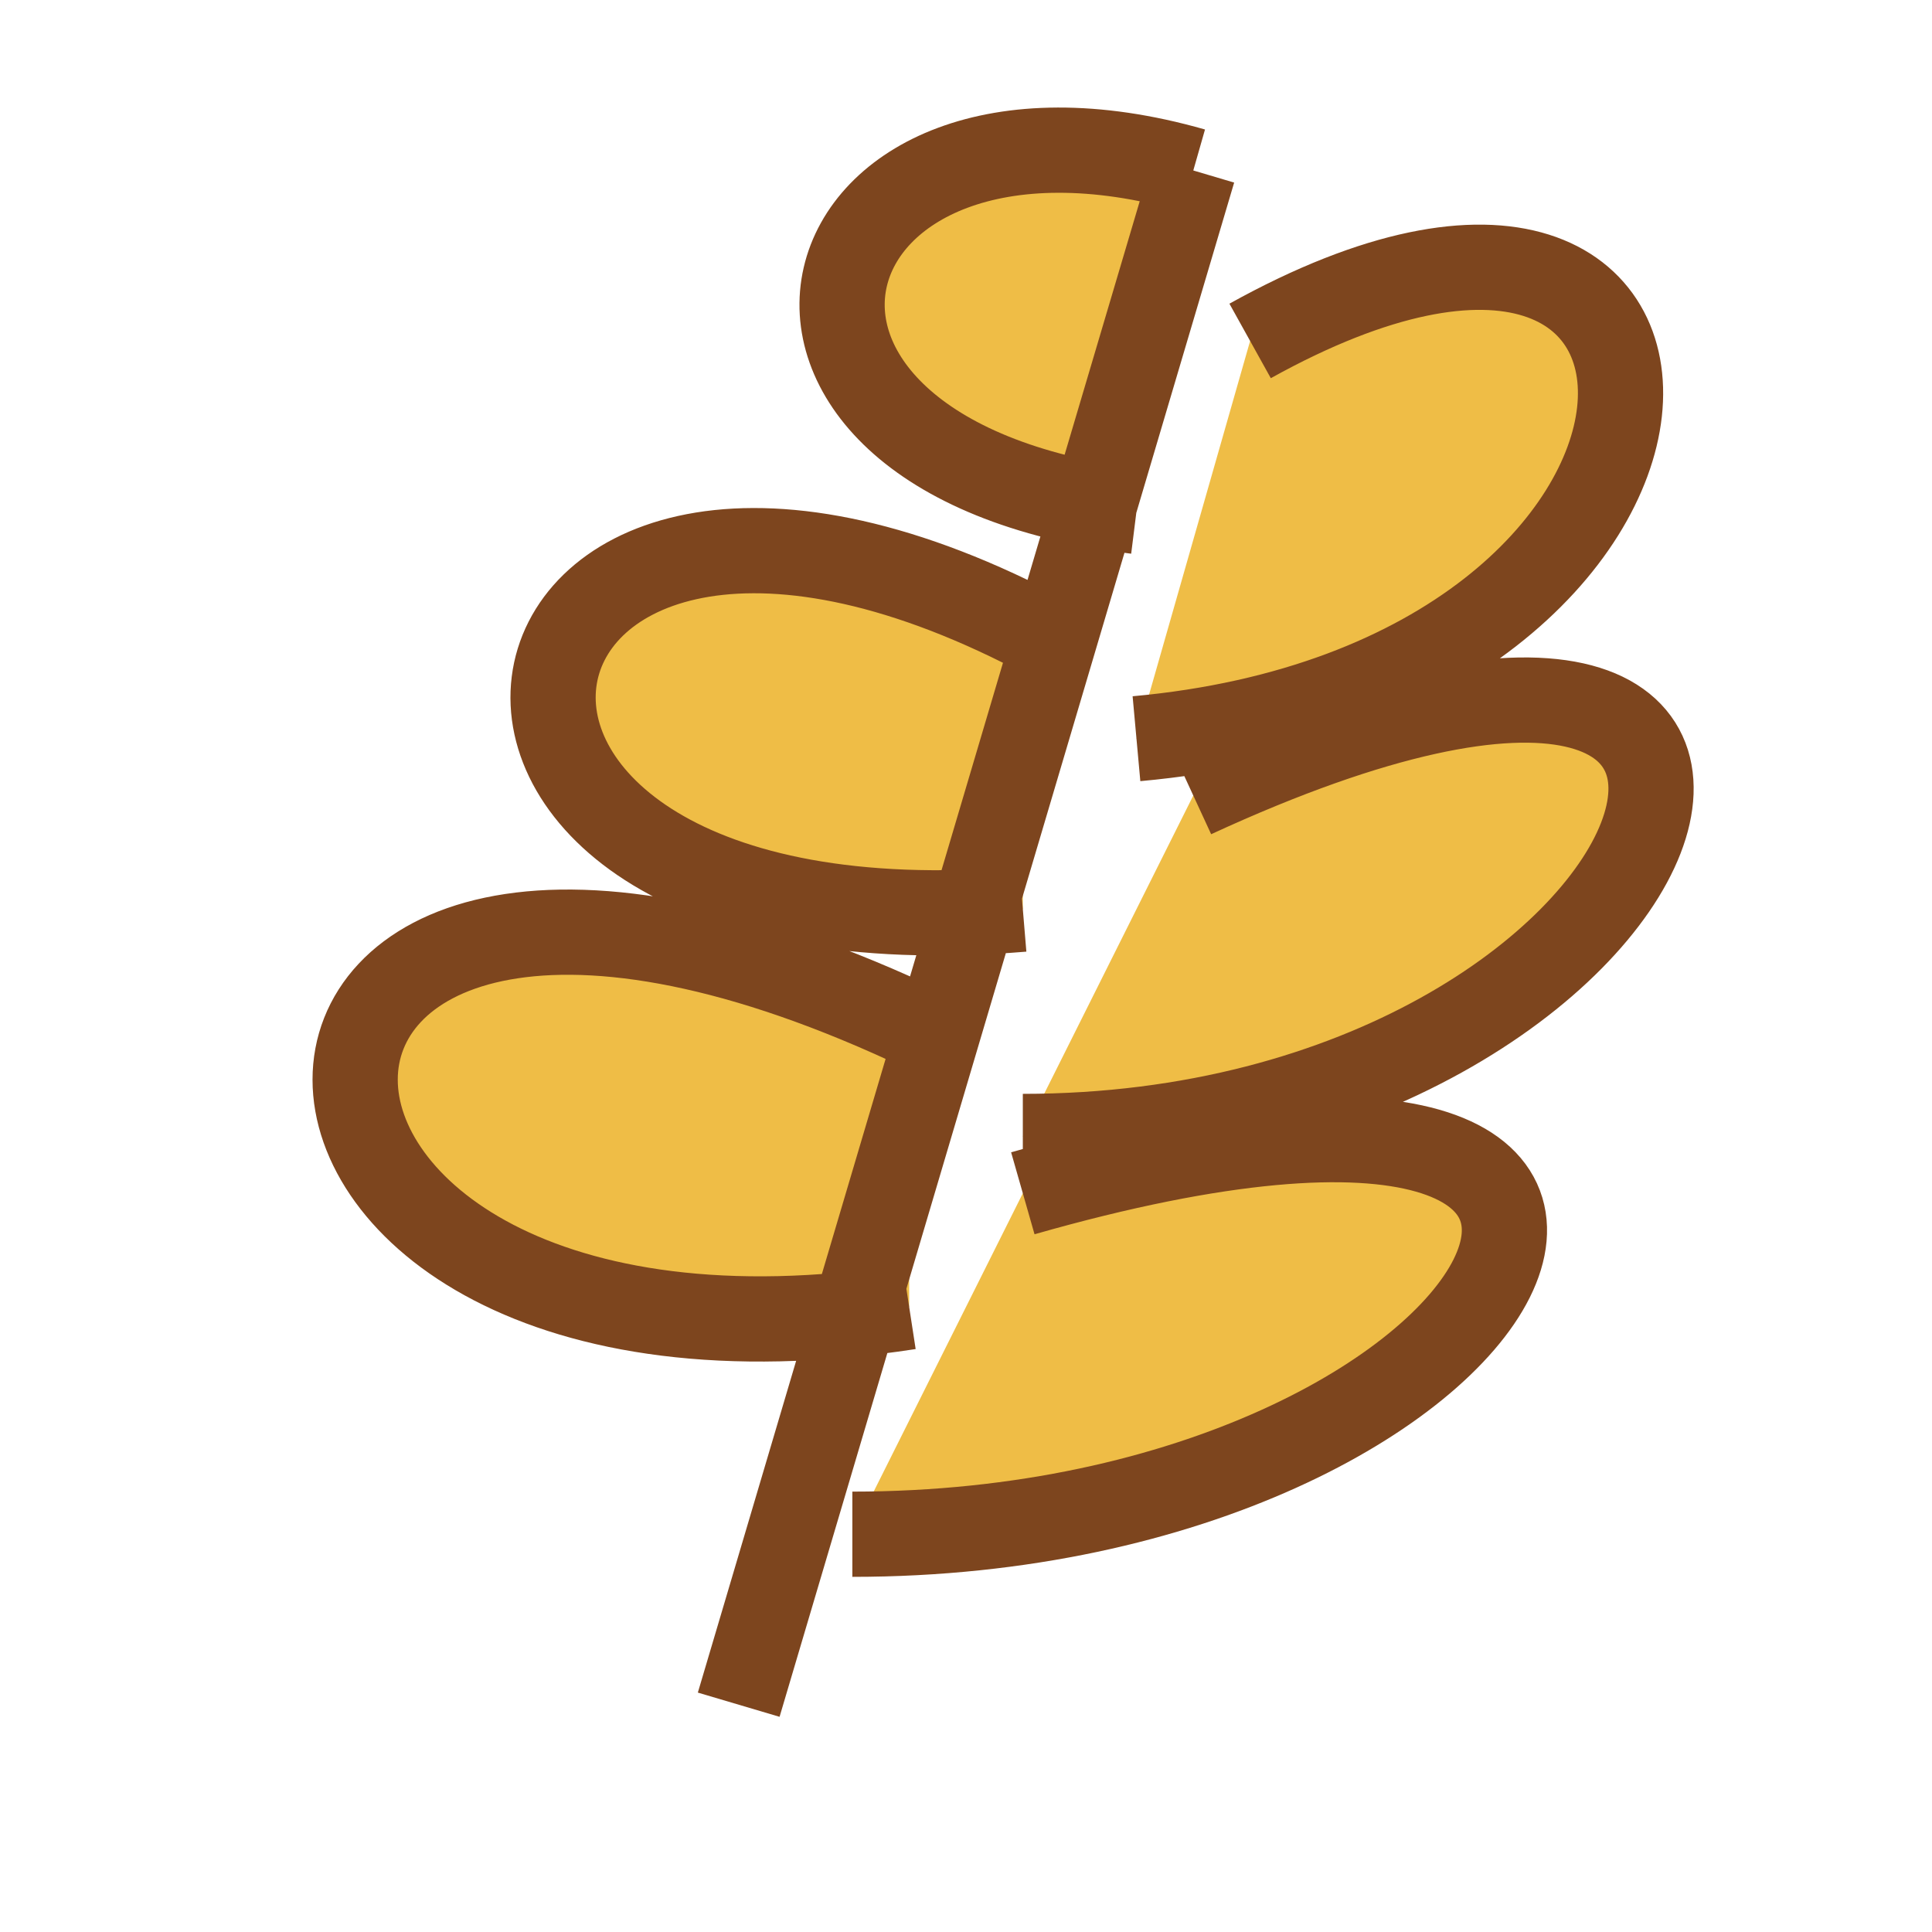
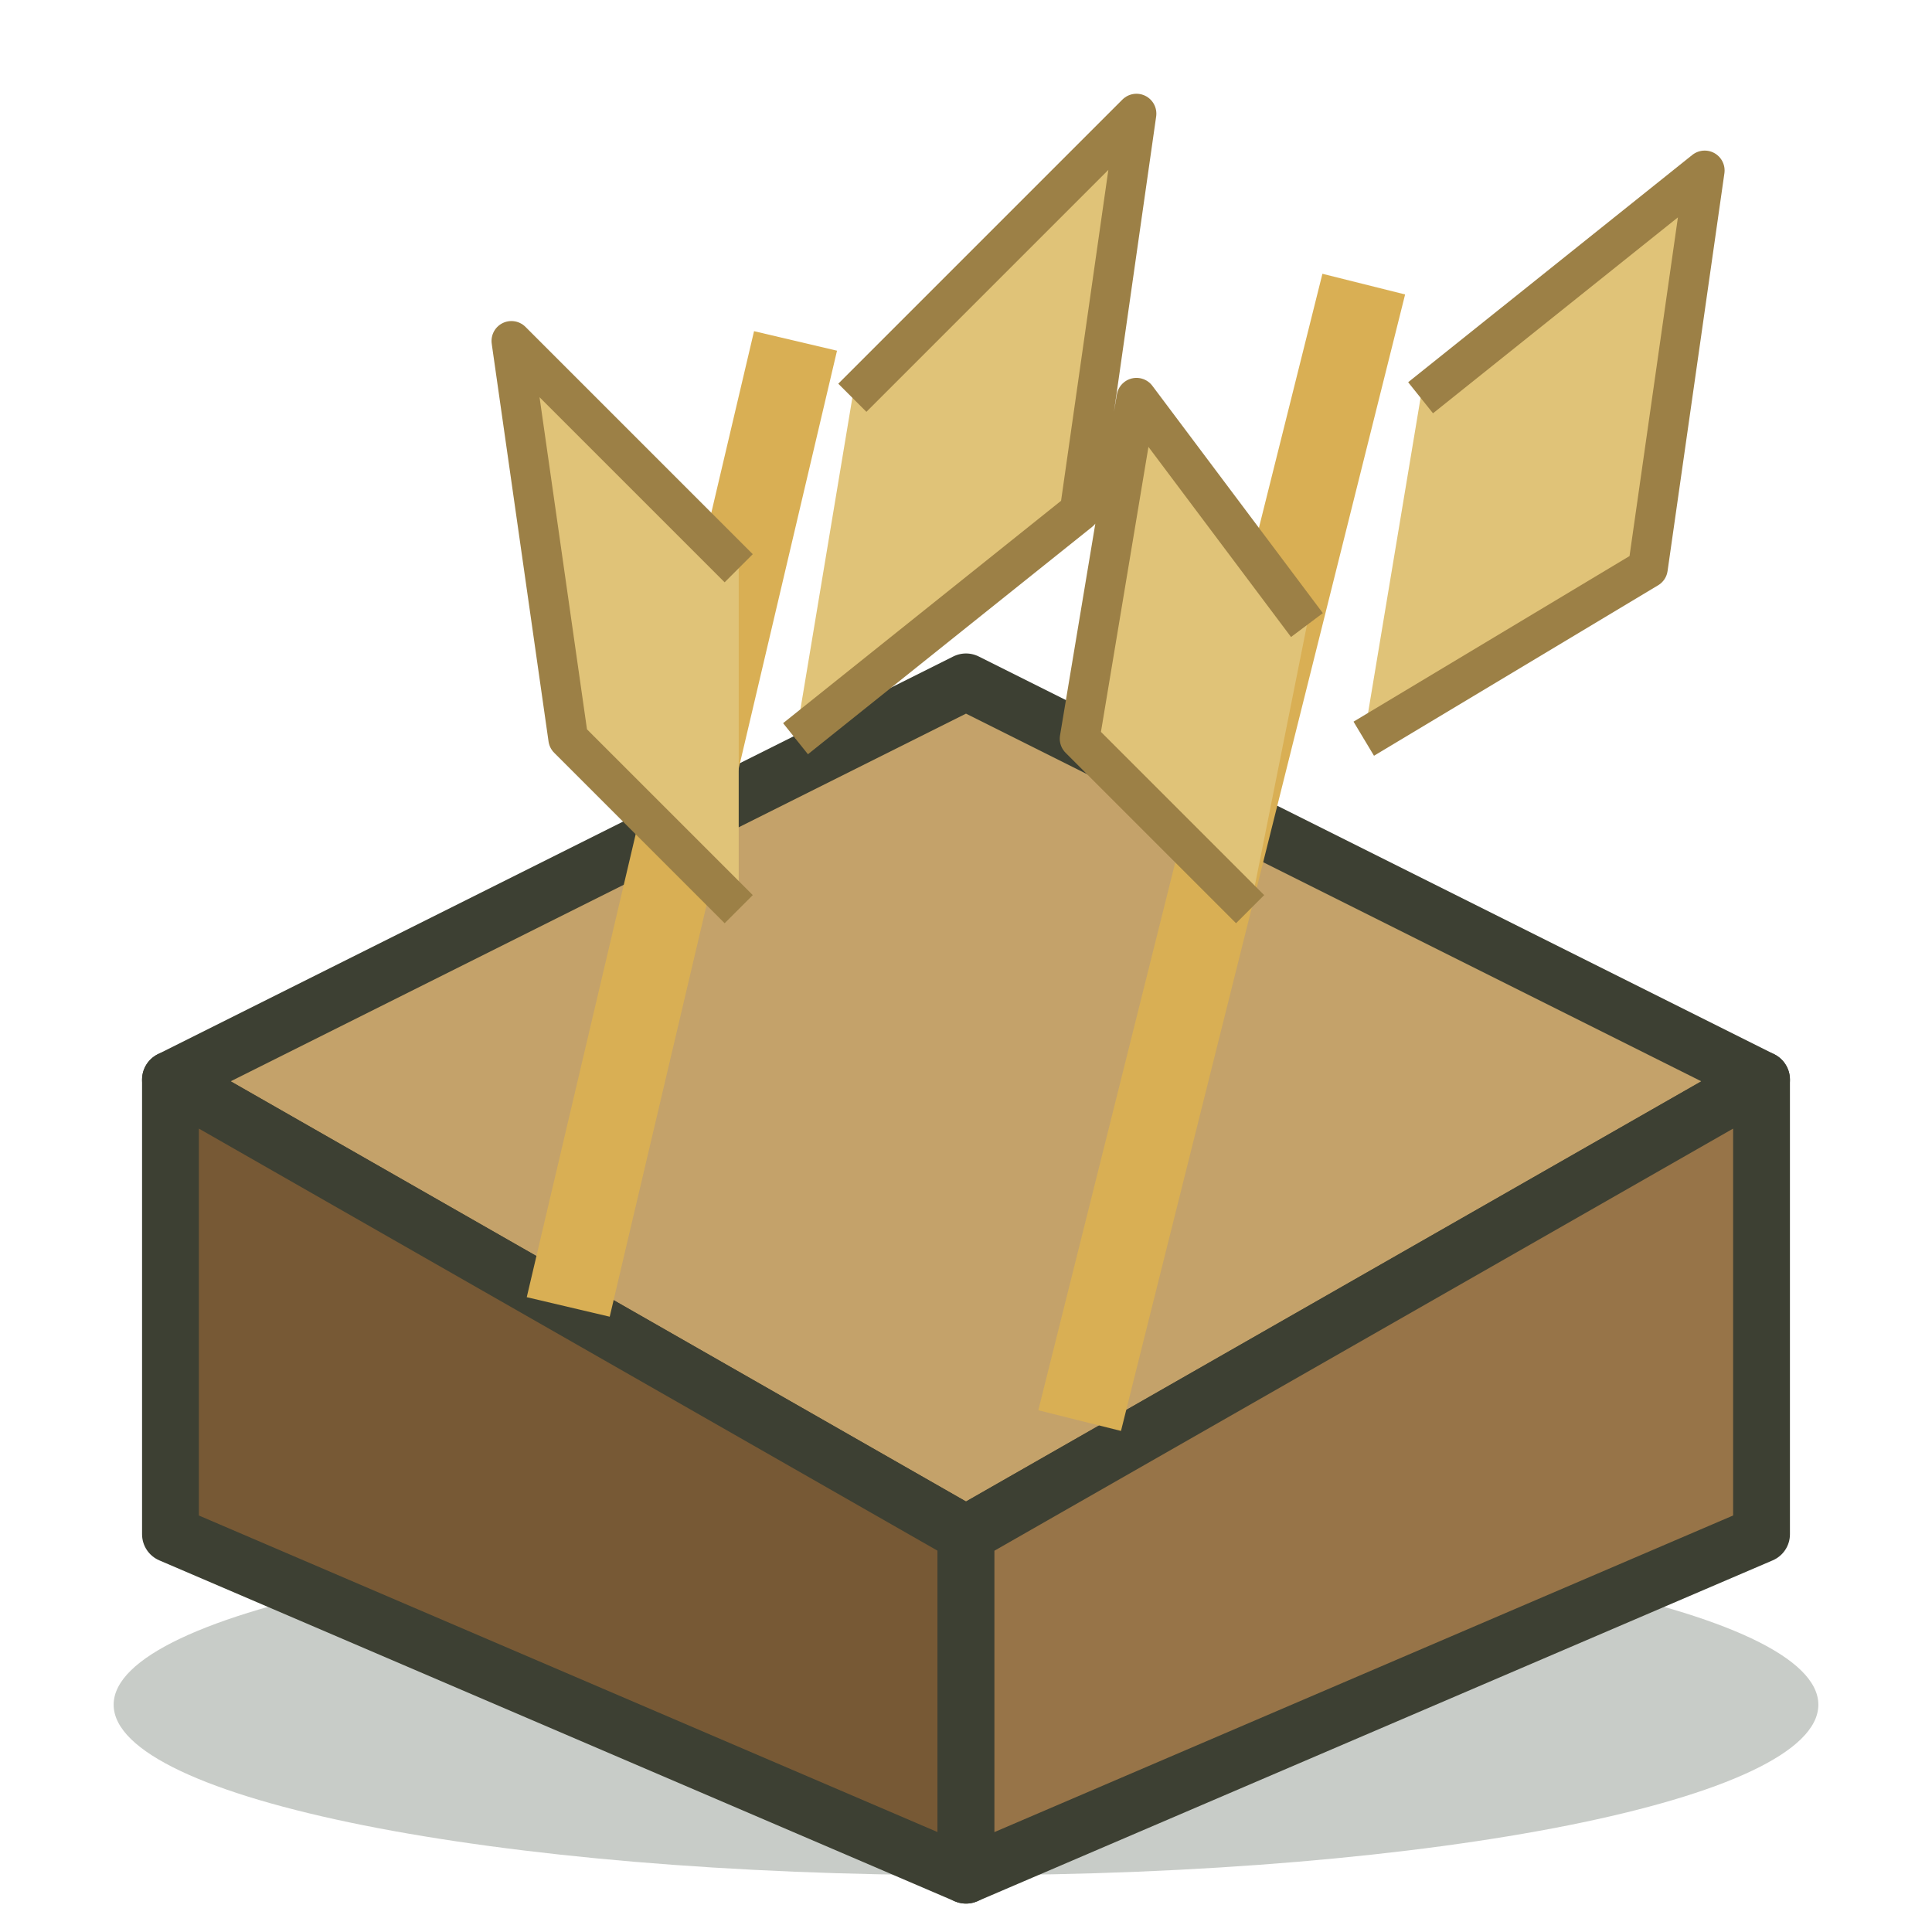
<svg xmlns="http://www.w3.org/2000/svg" viewBox="0 0 34 34">
-   <path d="M13 30L21 3M16 23C3 25 3 12 16 18M18 16C6 17 8 6 18 11M20 9C12 8 14 1 21 3M15 27C27 27 32 17 18 21M18 20C30 20 34 8 21 14M20 13C31 12 31 1 22 6" fill="#efbd46" stroke="#7d451e" stroke-width="1.5" />
+   <ellipse cx="17" cy="30" rx="15" ry="3" fill="#253323" opacity=".25" />
+   <g stroke="#3d4033" stroke-width="1" stroke-linejoin="round">
+     <path d="m3 19 14-7 14 7-14 8Z" fill="#c4a26a" />
+     <path d="M3 19v8l14 6v-6Z" fill="#775935" />
+     <path d="M17 27v6l14-6v-8Z" fill="#977448" />
+     <path d="m10 23 4-17m5 19 5-20" fill="none" stroke="#d9af54" stroke-width="1.5" />
+     <path d="m13 10-4-4 1 7 3 3m2-9 5-5-1 7-5 4m9-2-3-4-1 6 3 3m3-9 5-4-1 7-5 3" fill="#e0c378" stroke="#9c8046" stroke-width=".7" />
+   </g>
</svg>
